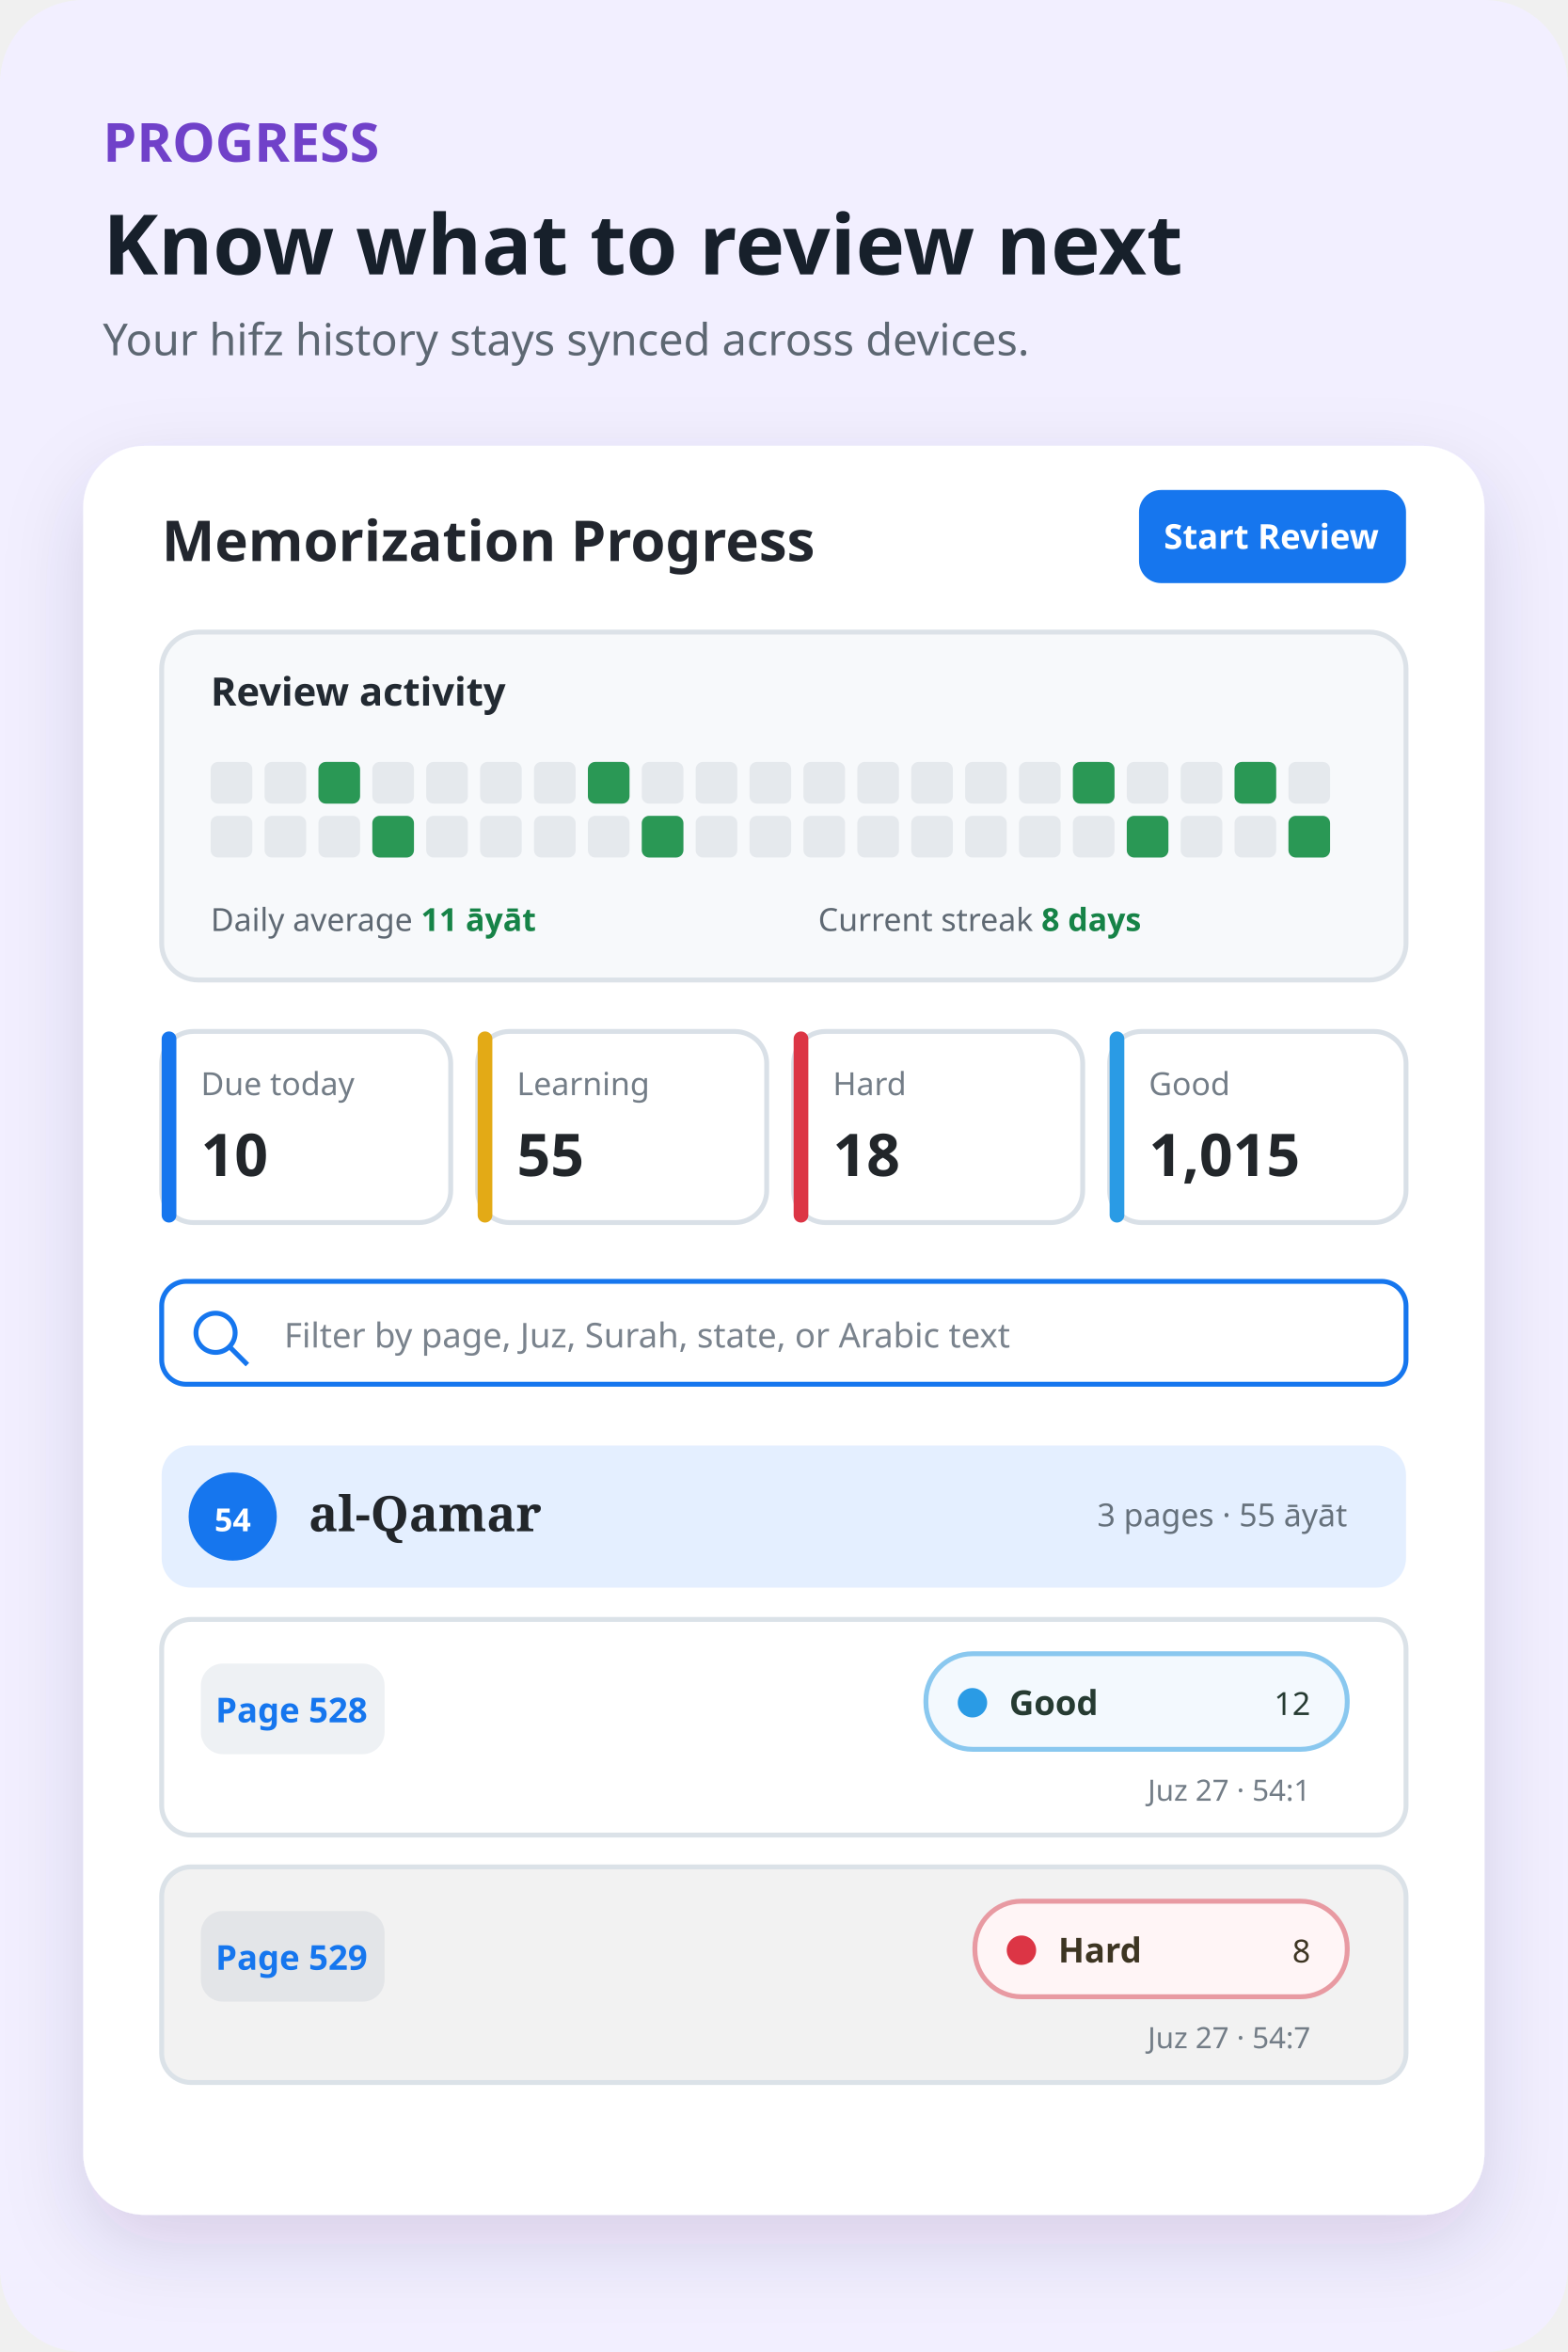
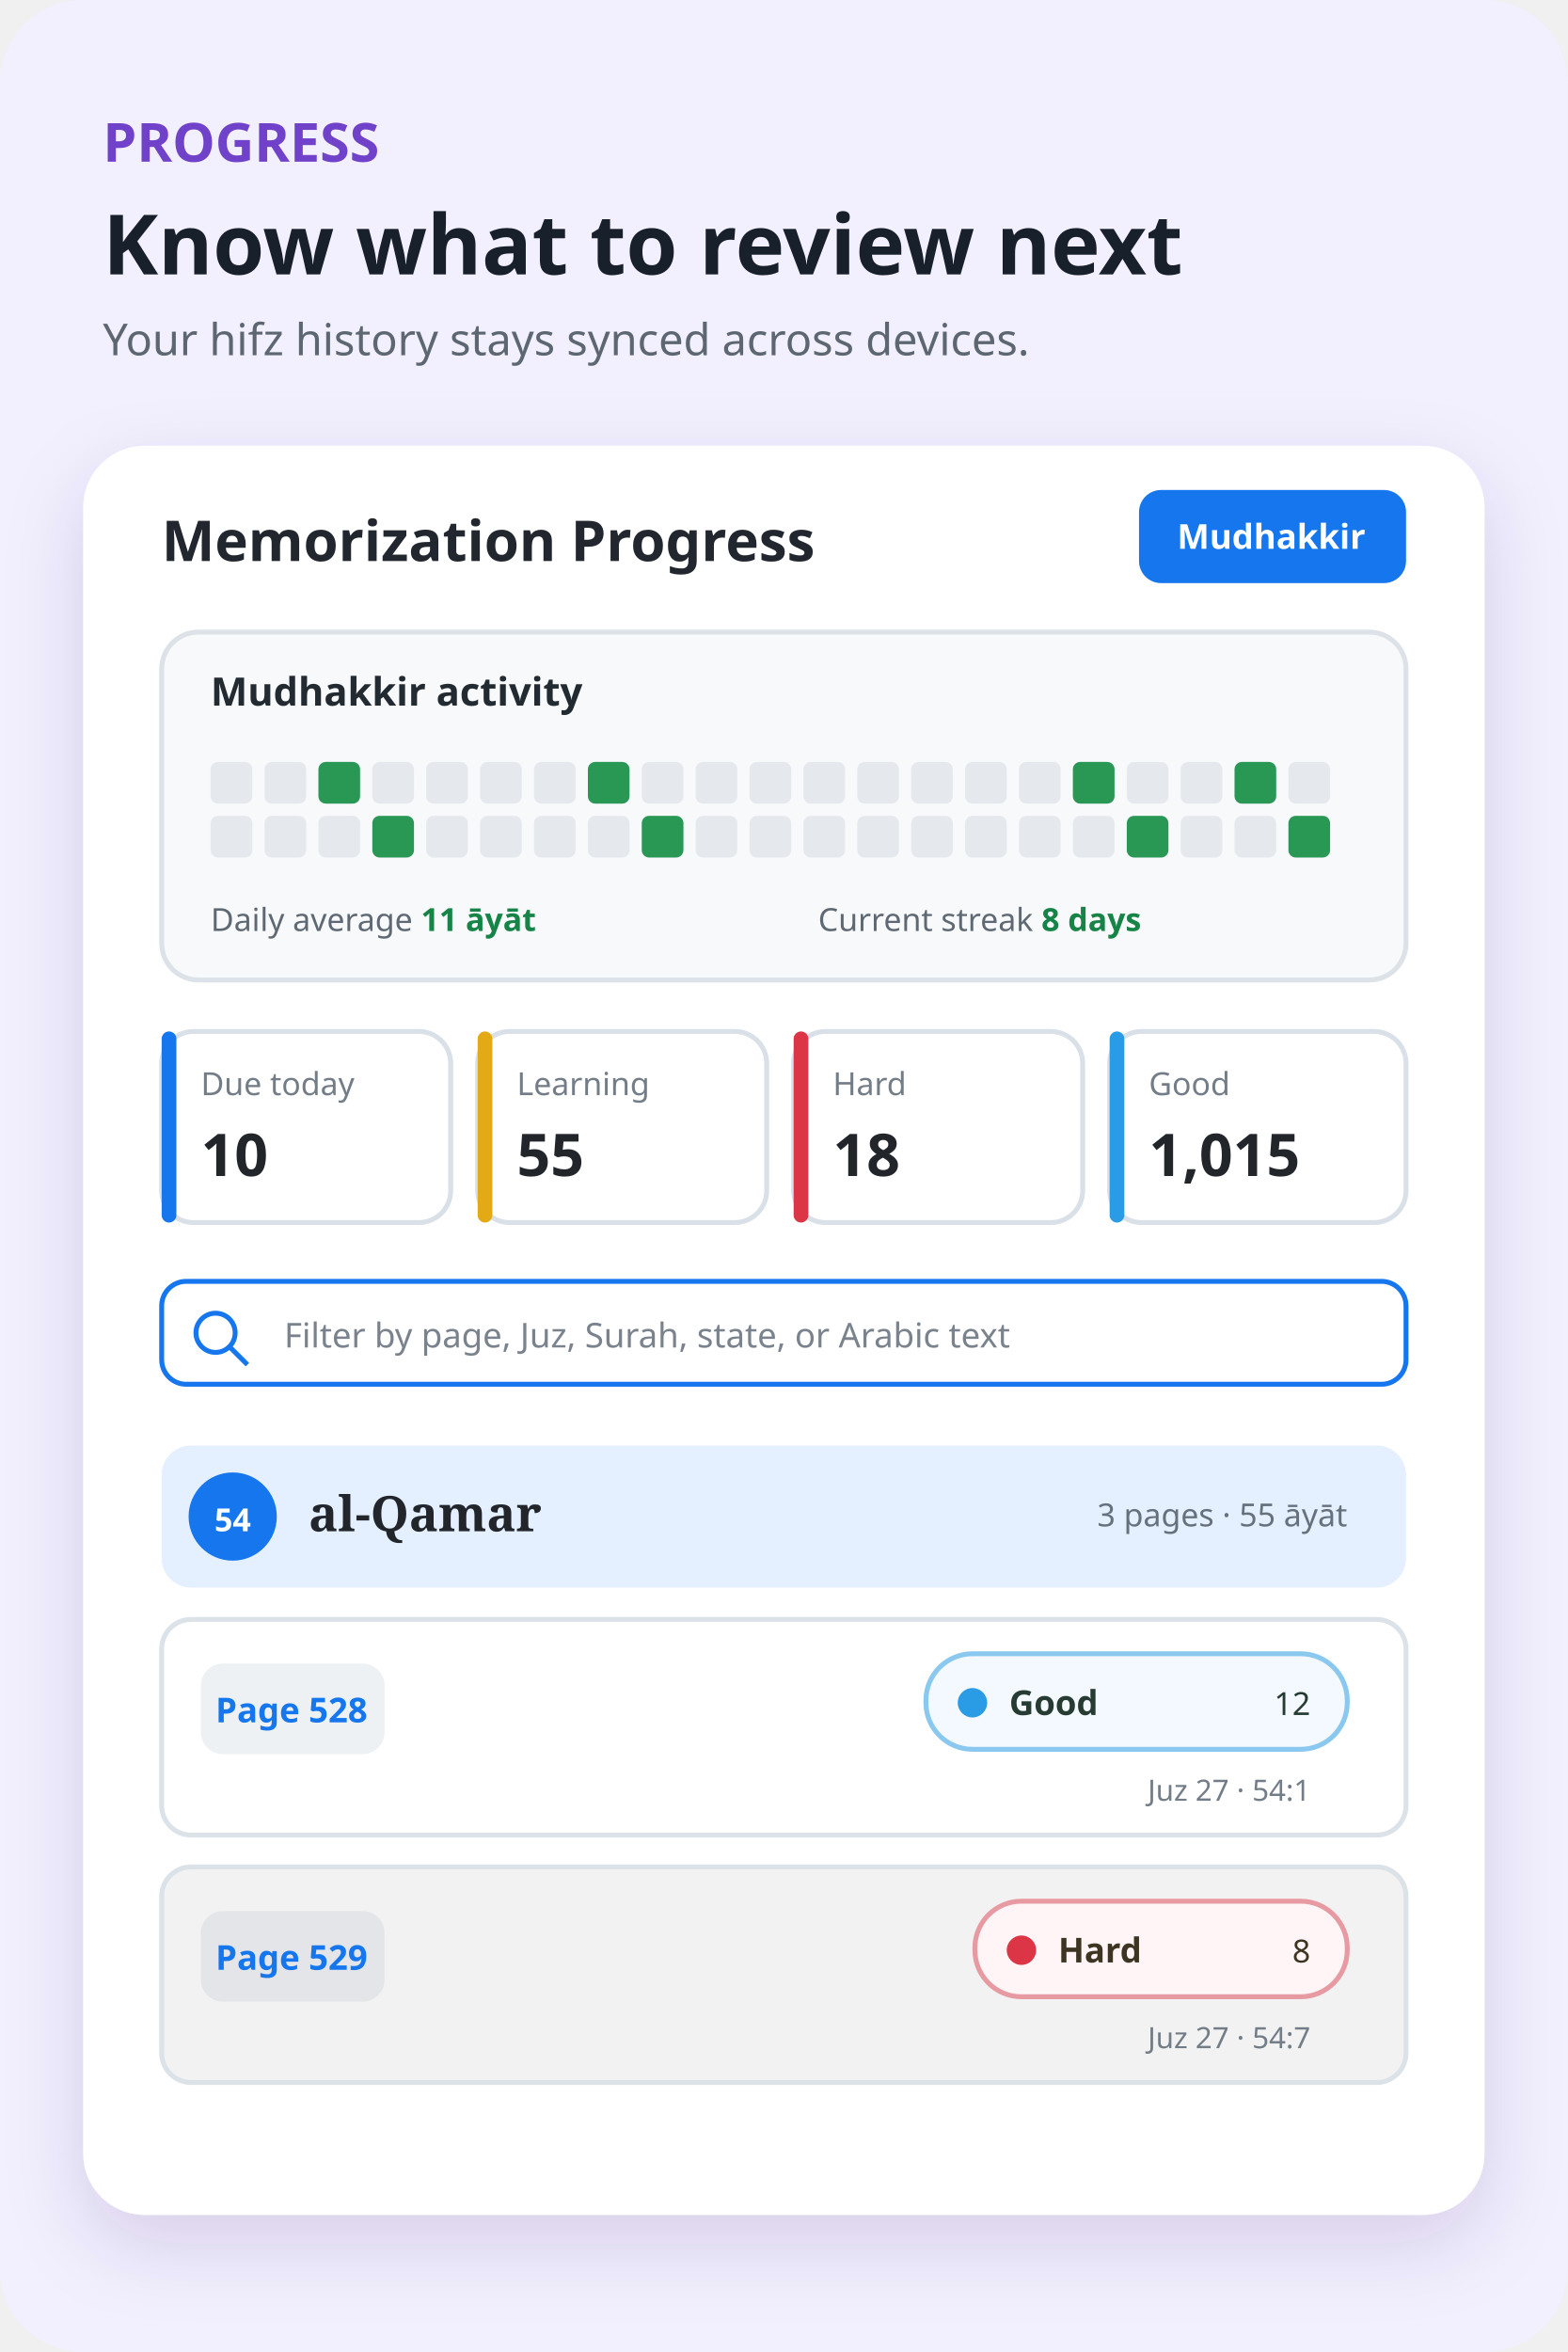
<svg xmlns="http://www.w3.org/2000/svg" width="640" height="960" viewBox="0 0 640 960" role="img" aria-labelledby="title description">
  <defs>
    <filter id="shadow" x="-20%" y="-20%" width="140%" height="150%">
      <feDropShadow dx="0" dy="12" stdDeviation="16" flood-color="#2e215a" flood-opacity=".14" />
    </filter>
  </defs>
  <rect width="640" height="960" rx="34" fill="#f2efff" />
  <text x="42" y="66" fill="#7041c9" font-family="system-ui,sans-serif" font-size="22" font-weight="700">PROGRESS</text>
  <text x="42" y="112" fill="#17202b" font-family="system-ui,sans-serif" font-size="34" font-weight="750">Know what to review next</text>
  <text x="42" y="145" fill="#5d6772" font-family="system-ui,sans-serif" font-size="18">Your hifz history stays synced across devices.</text>
  <g filter="url(#shadow)">
    <rect x="34" y="182" width="572" height="722" rx="25" fill="#ffffff" />
    <text x="66" y="229" fill="#22282e" font-family="system-ui,sans-serif" font-size="23" font-weight="750">Memorization Progress</text>
    <rect x="465" y="200" width="109" height="38" rx="9" fill="#1376ee" />
-     <text x="519" y="224" text-anchor="middle" fill="#ffffff" font-family="system-ui,sans-serif" font-size="14" font-weight="700">Start Review</text>
+     <text x="519" y="224" text-anchor="middle" fill="#ffffff" font-family="system-ui,sans-serif" font-size="14" font-weight="700">Mudhakkir</text>
    <rect x="66" y="258" width="508" height="142" rx="15" fill="#f7f9fb" stroke="#dce2e8" stroke-width="2" />
-     <text x="86" y="288" fill="#242a30" font-family="system-ui,sans-serif" font-size="16" font-weight="700">Review activity</text>
+     <text x="86" y="288" fill="#242a30" font-family="system-ui,sans-serif" font-size="16" font-weight="700">Mudhakkir activity</text>
    <g fill="#e5e9ed">
      <rect x="86" y="311" width="17" height="17" rx="3" />
      <rect x="108" y="311" width="17" height="17" rx="3" />
      <rect x="130" y="311" width="17" height="17" rx="3" />
      <rect x="152" y="311" width="17" height="17" rx="3" />
      <rect x="174" y="311" width="17" height="17" rx="3" />
      <rect x="196" y="311" width="17" height="17" rx="3" />
      <rect x="218" y="311" width="17" height="17" rx="3" />
      <rect x="240" y="311" width="17" height="17" rx="3" />
      <rect x="262" y="311" width="17" height="17" rx="3" />
      <rect x="284" y="311" width="17" height="17" rx="3" />
      <rect x="306" y="311" width="17" height="17" rx="3" />
      <rect x="328" y="311" width="17" height="17" rx="3" />
      <rect x="350" y="311" width="17" height="17" rx="3" />
      <rect x="372" y="311" width="17" height="17" rx="3" />
      <rect x="394" y="311" width="17" height="17" rx="3" />
      <rect x="416" y="311" width="17" height="17" rx="3" />
      <rect x="438" y="311" width="17" height="17" rx="3" />
      <rect x="460" y="311" width="17" height="17" rx="3" />
      <rect x="482" y="311" width="17" height="17" rx="3" />
      <rect x="504" y="311" width="17" height="17" rx="3" />
      <rect x="526" y="311" width="17" height="17" rx="3" />
      <rect x="86" y="333" width="17" height="17" rx="3" />
      <rect x="108" y="333" width="17" height="17" rx="3" />
      <rect x="130" y="333" width="17" height="17" rx="3" />
      <rect x="152" y="333" width="17" height="17" rx="3" />
      <rect x="174" y="333" width="17" height="17" rx="3" />
      <rect x="196" y="333" width="17" height="17" rx="3" />
      <rect x="218" y="333" width="17" height="17" rx="3" />
      <rect x="240" y="333" width="17" height="17" rx="3" />
      <rect x="262" y="333" width="17" height="17" rx="3" />
      <rect x="284" y="333" width="17" height="17" rx="3" />
      <rect x="306" y="333" width="17" height="17" rx="3" />
      <rect x="328" y="333" width="17" height="17" rx="3" />
      <rect x="350" y="333" width="17" height="17" rx="3" />
      <rect x="372" y="333" width="17" height="17" rx="3" />
      <rect x="394" y="333" width="17" height="17" rx="3" />
      <rect x="416" y="333" width="17" height="17" rx="3" />
      <rect x="438" y="333" width="17" height="17" rx="3" />
      <rect x="460" y="333" width="17" height="17" rx="3" />
      <rect x="482" y="333" width="17" height="17" rx="3" />
      <rect x="504" y="333" width="17" height="17" rx="3" />
      <rect x="526" y="333" width="17" height="17" rx="3" />
    </g>
    <g fill="#299855">
      <rect x="130" y="311" width="17" height="17" rx="3" />
      <rect x="152" y="333" width="17" height="17" rx="3" />
      <rect x="240" y="311" width="17" height="17" rx="3" />
      <rect x="262" y="333" width="17" height="17" rx="3" />
      <rect x="438" y="311" width="17" height="17" rx="3" />
      <rect x="460" y="333" width="17" height="17" rx="3" />
      <rect x="504" y="311" width="17" height="17" rx="3" />
      <rect x="526" y="333" width="17" height="17" rx="3" />
    </g>
    <text x="86" y="380" fill="#5f6973" font-family="system-ui,sans-serif" font-size="13">Daily average <tspan fill="#168346" font-weight="700">11 āyāt</tspan>
    </text>
    <text x="334" y="380" fill="#5f6973" font-family="system-ui,sans-serif" font-size="13">Current streak <tspan fill="#168346" font-weight="700">8 days</tspan>
    </text>
    <g font-family="system-ui,sans-serif">
      <rect x="66" y="421" width="118" height="78" rx="13" fill="#ffffff" stroke="#d9e0e7" stroke-width="2" />
      <rect x="66" y="421" width="6" height="78" rx="3" fill="#1376ee" />
      <text x="82" y="447" fill="#737d87" font-size="13">Due today</text>
      <text x="82" y="480" fill="#20262c" font-size="24" font-weight="750">10</text>
      <rect x="195" y="421" width="118" height="78" rx="13" fill="#ffffff" stroke="#d9e0e7" stroke-width="2" />
      <rect x="195" y="421" width="6" height="78" rx="3" fill="#e3aa15" />
      <text x="211" y="447" fill="#737d87" font-size="13">Learning</text>
      <text x="211" y="480" fill="#20262c" font-size="24" font-weight="750">55</text>
      <rect x="324" y="421" width="118" height="78" rx="13" fill="#ffffff" stroke="#d9e0e7" stroke-width="2" />
      <rect x="324" y="421" width="6" height="78" rx="3" fill="#dc3545" />
      <text x="340" y="447" fill="#737d87" font-size="13">Hard</text>
      <text x="340" y="480" fill="#20262c" font-size="24" font-weight="750">18</text>
      <rect x="453" y="421" width="121" height="78" rx="13" fill="#ffffff" stroke="#d9e0e7" stroke-width="2" />
      <rect x="453" y="421" width="6" height="78" rx="3" fill="#2c9be5" />
      <text x="469" y="447" fill="#737d87" font-size="13">Good</text>
      <text x="469" y="480" fill="#20262c" font-size="24" font-weight="750">1,015</text>
    </g>
    <rect x="66" y="523" width="508" height="42" rx="10" fill="#ffffff" stroke="#1376ee" stroke-width="2" />
    <circle cx="88" cy="544" r="8" fill="none" stroke="#1376ee" stroke-width="2" />
    <line x1="94" y1="550" x2="101" y2="557" stroke="#1376ee" stroke-width="2" />
    <text x="116" y="550" fill="#7a838d" font-family="system-ui,sans-serif" font-size="14">Filter by page, Juz, Surah, state, or Arabic text</text>
    <rect x="66" y="590" width="508" height="58" rx="12" fill="#e4efff" />
    <circle cx="95" cy="619" r="18" fill="#1376ee" />
    <text x="95" y="625" text-anchor="middle" fill="#ffffff" font-family="system-ui,sans-serif" font-size="13" font-weight="700">54</text>
    <text x="126" y="625" fill="#20262c" font-family="Georgia,serif" font-size="20" font-weight="700">al-Qamar</text>
    <text x="550" y="623" text-anchor="end" fill="#66717b" font-family="system-ui,sans-serif" font-size="13">3 pages · 55 āyāt</text>
    <g font-family="system-ui,sans-serif">
      <rect x="66" y="661" width="508" height="88" rx="12" fill="#ffffff" stroke="#dbe2e8" stroke-width="2" />
      <rect x="82" y="679" width="75" height="37" rx="9" fill="#eef1f4" />
      <text x="119" y="703" text-anchor="middle" fill="#1376ee" font-size="14" font-weight="700">Page 528</text>
      <rect x="378" y="675" width="172" height="39" rx="19" fill="#f3f9fe" stroke="#8ac8ef" stroke-width="2" />
      <circle cx="397" cy="695" r="6" fill="#2c9be5" />
      <text x="412" y="700" fill="#253b32" font-size="14" font-weight="700">Good</text>
      <text x="535" y="700" text-anchor="end" fill="#253b32" font-size="13">12</text>
      <text x="535" y="735" text-anchor="end" fill="#737d87" font-size="12">Juz 27 · 54:1</text>
      <rect x="66" y="762" width="508" height="88" rx="12" fill="#f2f2f2" stroke="#dbe2e8" stroke-width="2" />
      <rect x="82" y="780" width="75" height="37" rx="9" fill="#e3e5e8" />
      <text x="119" y="804" text-anchor="middle" fill="#1376ee" font-size="14" font-weight="700">Page 529</text>
      <rect x="398" y="776" width="152" height="39" rx="19" fill="#fff5f6" stroke="#e89aa2" stroke-width="2" />
      <circle cx="417" cy="796" r="6" fill="#dc3545" />
      <text x="432" y="801" fill="#3e3524" font-size="14" font-weight="700">Hard</text>
      <text x="535" y="801" text-anchor="end" fill="#3e3524" font-size="13">8</text>
      <text x="535" y="836" text-anchor="end" fill="#737d87" font-size="12">Juz 27 · 54:7</text>
    </g>
  </g>
</svg>
